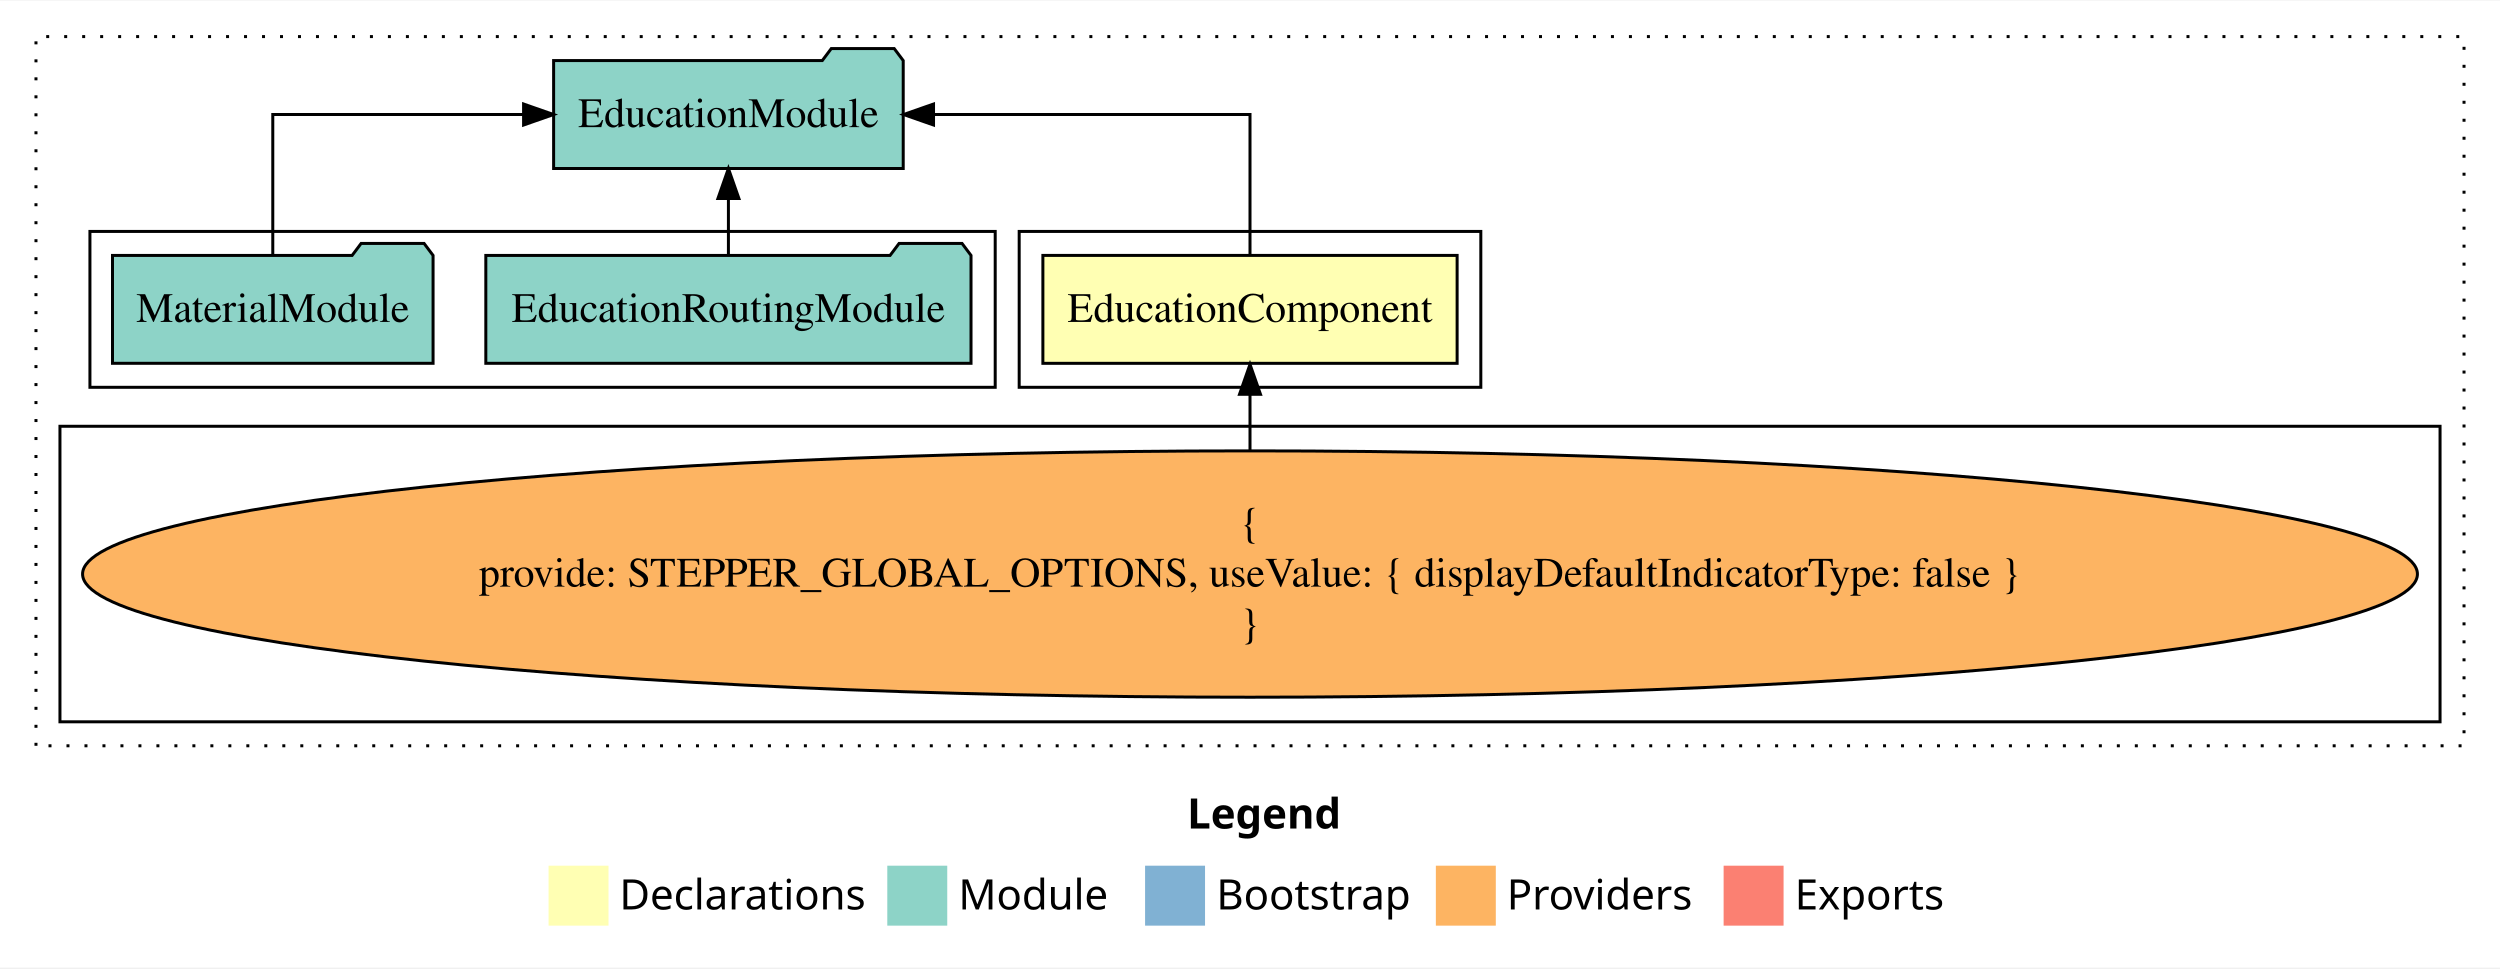
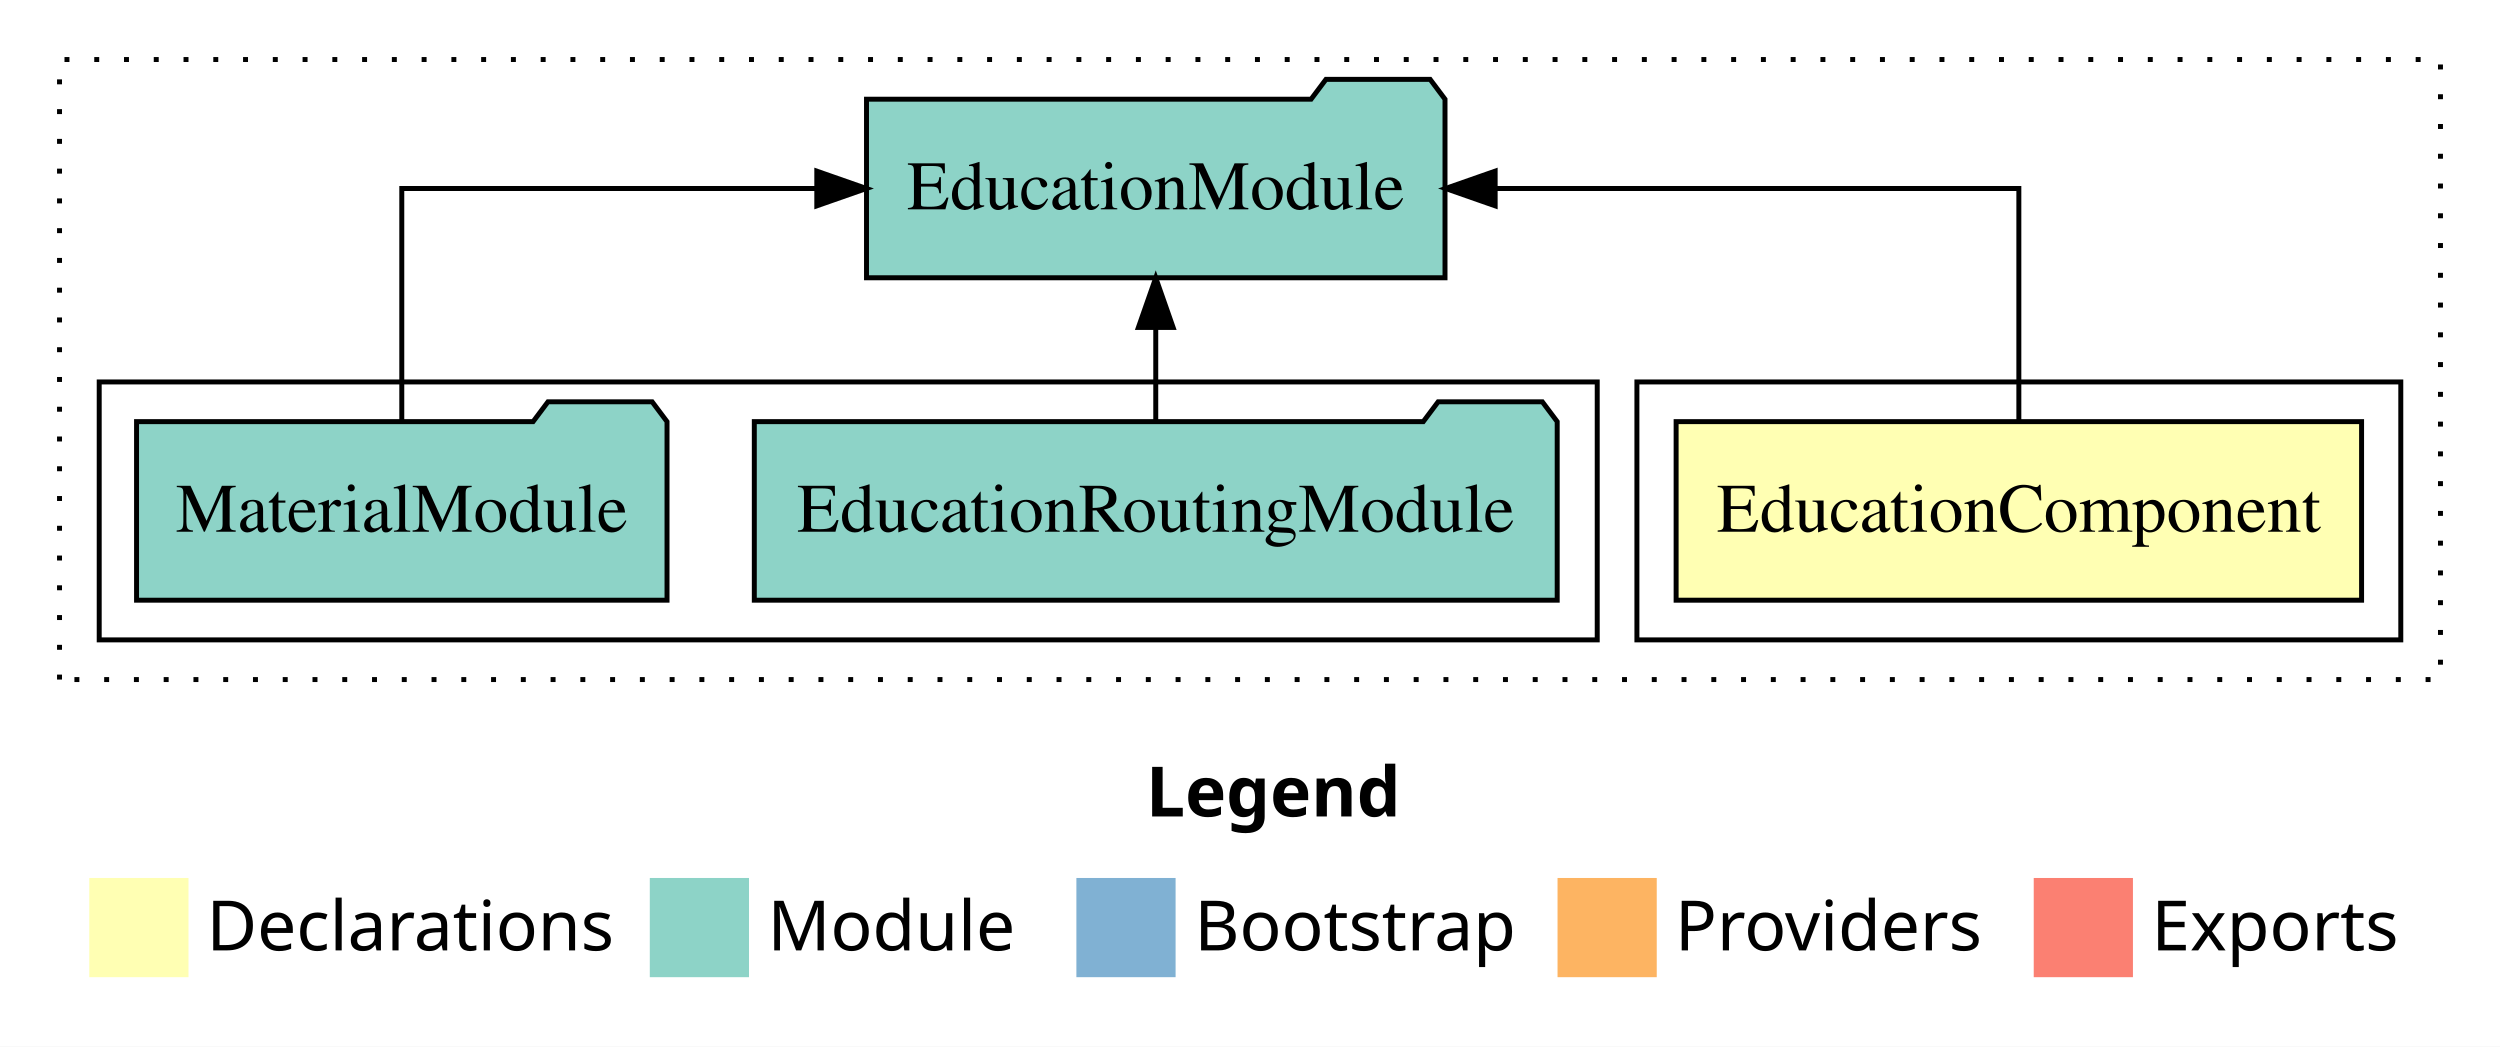
- <svg xmlns="http://www.w3.org/2000/svg" width="834pt" height="323pt" viewBox="0.00 0.00 834.00 322.59">
-   <g id="graph0" class="graph" transform="scale(1 1) rotate(0) translate(4 318.5901)">
-     <polygon fill="#ffffff" stroke="transparent" points="-4,4 -4,-318.59 830,-318.59 830,4 -4,4" />
-     <text text-anchor="start" x="392.009" y="-42.4" font-family="sans-serif" font-weight="bold" font-size="14.00" fill="#000000">Legend</text>
-     <polygon fill="#ffffb3" stroke="transparent" points="179,-10 179,-30 199,-30 199,-10 179,-10" />
-     <text text-anchor="start" x="202.629" y="-15.4" font-family="sans-serif" font-size="14.00" fill="#000000">  Declarations</text>
-     <polygon fill="#8dd3c7" stroke="transparent" points="292,-10 292,-30 312,-30 312,-10 292,-10" />
-     <text text-anchor="start" x="315.725" y="-15.4" font-family="sans-serif" font-size="14.00" fill="#000000">  Module</text>
-     <polygon fill="#80b1d3" stroke="transparent" points="378,-10 378,-30 398,-30 398,-10 378,-10" />
-     <text text-anchor="start" x="401.781" y="-15.4" font-family="sans-serif" font-size="14.00" fill="#000000">  Bootstrap</text>
-     <polygon fill="#fdb462" stroke="transparent" points="475,-10 475,-30 495,-30 495,-10 475,-10" />
-     <text text-anchor="start" x="498.673" y="-15.4" font-family="sans-serif" font-size="14.00" fill="#000000">  Providers</text>
-     <polygon fill="#fb8072" stroke="transparent" points="571,-10 571,-30 591,-30 591,-10 571,-10" />
-     <text text-anchor="start" x="594.726" y="-15.4" font-family="sans-serif" font-size="14.00" fill="#000000">  Exports</text>
+ <svg xmlns="http://www.w3.org/2000/svg" width="504pt" height="211pt" viewBox="0.00 0.00 504.00 211.00">
+   <g id="graph0" class="graph" transform="scale(1 1) rotate(0) translate(4 207)">
+     <polygon fill="#ffffff" stroke="transparent" points="-4,4 -4,-207 500,-207 500,4 -4,4" />
+     <text text-anchor="start" x="227.009" y="-42.4" font-family="sans-serif" font-weight="bold" font-size="14.00" fill="#000000">Legend</text>
+     <polygon fill="#ffffb3" stroke="transparent" points="14,-10 14,-30 34,-30 34,-10 14,-10" />
+     <text text-anchor="start" x="37.629" y="-15.4" font-family="sans-serif" font-size="14.00" fill="#000000">  Declarations</text>
+     <polygon fill="#8dd3c7" stroke="transparent" points="127,-10 127,-30 147,-30 147,-10 127,-10" />
+     <text text-anchor="start" x="150.725" y="-15.4" font-family="sans-serif" font-size="14.00" fill="#000000">  Module</text>
+     <polygon fill="#80b1d3" stroke="transparent" points="213,-10 213,-30 233,-30 233,-10 213,-10" />
+     <text text-anchor="start" x="236.781" y="-15.4" font-family="sans-serif" font-size="14.00" fill="#000000">  Bootstrap</text>
+     <polygon fill="#fdb462" stroke="transparent" points="310,-10 310,-30 330,-30 330,-10 310,-10" />
+     <text text-anchor="start" x="333.673" y="-15.4" font-family="sans-serif" font-size="14.00" fill="#000000">  Providers</text>
+     <polygon fill="#fb8072" stroke="transparent" points="406,-10 406,-30 426,-30 426,-10 406,-10" />
+     <text text-anchor="start" x="429.726" y="-15.4" font-family="sans-serif" font-size="14.00" fill="#000000">  Exports</text>
    <g id="clust1" class="cluster">
-       <polygon fill="none" stroke="#000000" stroke-dasharray="1,5" points="8,-70 8,-306.59 818,-306.59 818,-70 8,-70" />
+       <polygon fill="none" stroke="#000000" stroke-dasharray="1,5" points="8,-70 8,-195 488,-195 488,-70 8,-70" />
    </g>
    <g id="clust2" class="cluster">
-       <polygon fill="none" stroke="#000000" points="336,-189.59 336,-241.59 490,-241.59 490,-189.59 336,-189.59" />
-     </g>
-     <g id="clust3" class="cluster">
-       <polygon fill="none" stroke="#000000" points="16,-78 16,-176.59 810,-176.59 810,-78 16,-78" />
+       <polygon fill="none" stroke="#000000" points="326,-78 326,-130 480,-130 480,-78 326,-78" />
    </g>
    <g id="clust4" class="cluster">
-       <polygon fill="none" stroke="#000000" points="26,-189.59 26,-241.59 328,-241.59 328,-189.59 26,-189.59" />
+       <polygon fill="none" stroke="#000000" points="16,-78 16,-130 318,-130 318,-78 16,-78" />
    </g>
    <g id="node1" class="node">
-       <polygon fill="#ffffb3" stroke="#000000" points="482.095,-233.59 343.905,-233.59 343.905,-197.59 482.095,-197.59 482.095,-233.59" />
-       <text text-anchor="middle" x="413" y="-211.39" font-family="Times,serif" font-size="14.00" fill="#000000">EducationComponent</text>
+       <polygon fill="#ffffb3" stroke="#000000" points="472.095,-122 333.905,-122 333.905,-86 472.095,-86 472.095,-122" />
+       <text text-anchor="middle" x="403" y="-99.8" font-family="Times,serif" font-size="14.00" fill="#000000">EducationComponent</text>
    </g>
    <g id="node2" class="node">
-       <polygon fill="#8dd3c7" stroke="#000000" points="297.313,-298.59 294.313,-302.59 273.313,-302.59 270.313,-298.59 180.687,-298.59 180.687,-262.59 297.313,-262.59 297.313,-298.59" />
-       <text text-anchor="middle" x="239" y="-276.39" font-family="Times,serif" font-size="14.00" fill="#000000">EducationModule</text>
+       <polygon fill="#8dd3c7" stroke="#000000" points="287.313,-187 284.313,-191 263.313,-191 260.313,-187 170.687,-187 170.687,-151 287.313,-151 287.313,-187" />
+       <text text-anchor="middle" x="229" y="-164.8" font-family="Times,serif" font-size="14.00" fill="#000000">EducationModule</text>
    </g>
    <g id="edge1" class="edge">
-       <path fill="none" stroke="#000000" d="M413,-233.696C413,-252.929 413,-280.59 413,-280.59 413,-280.59 307.423,-280.59 307.423,-280.59" />
-       <polygon fill="#000000" stroke="#000000" points="307.424,-277.09 297.423,-280.59 307.423,-284.09 307.424,-277.09" />
+       <path fill="none" stroke="#000000" d="M403,-122.106C403,-141.339 403,-169 403,-169 403,-169 297.423,-169 297.423,-169" />
+       <polygon fill="#000000" stroke="#000000" points="297.424,-165.5 287.423,-169 297.423,-172.5 297.424,-165.5" />
    </g>
    <g id="node3" class="node">
-       <ellipse fill="#fdb462" stroke="#000000" cx="413" cy="-127.295" rx="389.455" ry="41.091" />
-       <text text-anchor="middle" x="413" y="-139.895" font-family="Times,serif" font-size="14.00" fill="#000000">{</text>
-       <text text-anchor="middle" x="413" y="-123.095" font-family="Times,serif" font-size="14.00" fill="#000000">    provide: STEPPER_GLOBAL_OPTIONS, useValue: { displayDefaultIndicatorType: false }</text>
-       <text text-anchor="middle" x="413" y="-106.295" font-family="Times,serif" font-size="14.00" fill="#000000">}</text>
+       <polygon fill="#8dd3c7" stroke="#000000" points="309.931,-122 306.931,-126 285.931,-126 282.931,-122 148.069,-122 148.069,-86 309.931,-86 309.931,-122" />
+       <text text-anchor="middle" x="229" y="-99.8" font-family="Times,serif" font-size="14.00" fill="#000000">EducationRoutingModule</text>
    </g>
    <g id="edge2" class="edge">
-       <path fill="none" stroke="#000000" d="M413,-168.599C413,-168.599 413,-187.255 413,-187.255" />
-       <polygon fill="#000000" stroke="#000000" points="409.5,-187.255 413,-197.255 416.5,-187.255 409.5,-187.255" />
+       <path fill="none" stroke="#000000" d="M229,-122.106C229,-122.106 229,-140.991 229,-140.991" />
+       <polygon fill="#000000" stroke="#000000" points="225.5,-140.991 229,-150.991 232.5,-140.991 225.5,-140.991" />
    </g>
    <g id="node4" class="node">
-       <polygon fill="#8dd3c7" stroke="#000000" points="319.931,-233.59 316.931,-237.59 295.931,-237.59 292.931,-233.59 158.069,-233.59 158.069,-197.59 319.931,-197.59 319.931,-233.59" />
-       <text text-anchor="middle" x="239" y="-211.39" font-family="Times,serif" font-size="14.00" fill="#000000">EducationRoutingModule</text>
+       <polygon fill="#8dd3c7" stroke="#000000" points="130.471,-122 127.471,-126 106.471,-126 103.471,-122 23.529,-122 23.529,-86 130.471,-86 130.471,-122" />
+       <text text-anchor="middle" x="77" y="-99.8" font-family="Times,serif" font-size="14.00" fill="#000000">MaterialModule</text>
    </g>
    <g id="edge3" class="edge">
-       <path fill="none" stroke="#000000" d="M239,-233.696C239,-233.696 239,-252.581 239,-252.581" />
-       <polygon fill="#000000" stroke="#000000" points="235.5,-252.581 239,-262.581 242.5,-252.581 235.5,-252.581" />
-     </g>
-     <g id="node5" class="node">
-       <polygon fill="#8dd3c7" stroke="#000000" points="140.471,-233.59 137.471,-237.59 116.471,-237.59 113.471,-233.59 33.529,-233.59 33.529,-197.59 140.471,-197.59 140.471,-233.59" />
-       <text text-anchor="middle" x="87" y="-211.39" font-family="Times,serif" font-size="14.00" fill="#000000">MaterialModule</text>
-     </g>
-     <g id="edge4" class="edge">
-       <path fill="none" stroke="#000000" d="M87,-233.696C87,-252.929 87,-280.59 87,-280.59 87,-280.59 170.667,-280.59 170.667,-280.59" />
-       <polygon fill="#000000" stroke="#000000" points="170.668,-284.09 180.667,-280.59 170.667,-277.09 170.668,-284.09" />
+       <path fill="none" stroke="#000000" d="M77,-122.106C77,-141.339 77,-169 77,-169 77,-169 160.667,-169 160.667,-169" />
+       <polygon fill="#000000" stroke="#000000" points="160.668,-172.5 170.667,-169 160.667,-165.5 160.668,-172.5" />
    </g>
  </g>
</svg>
